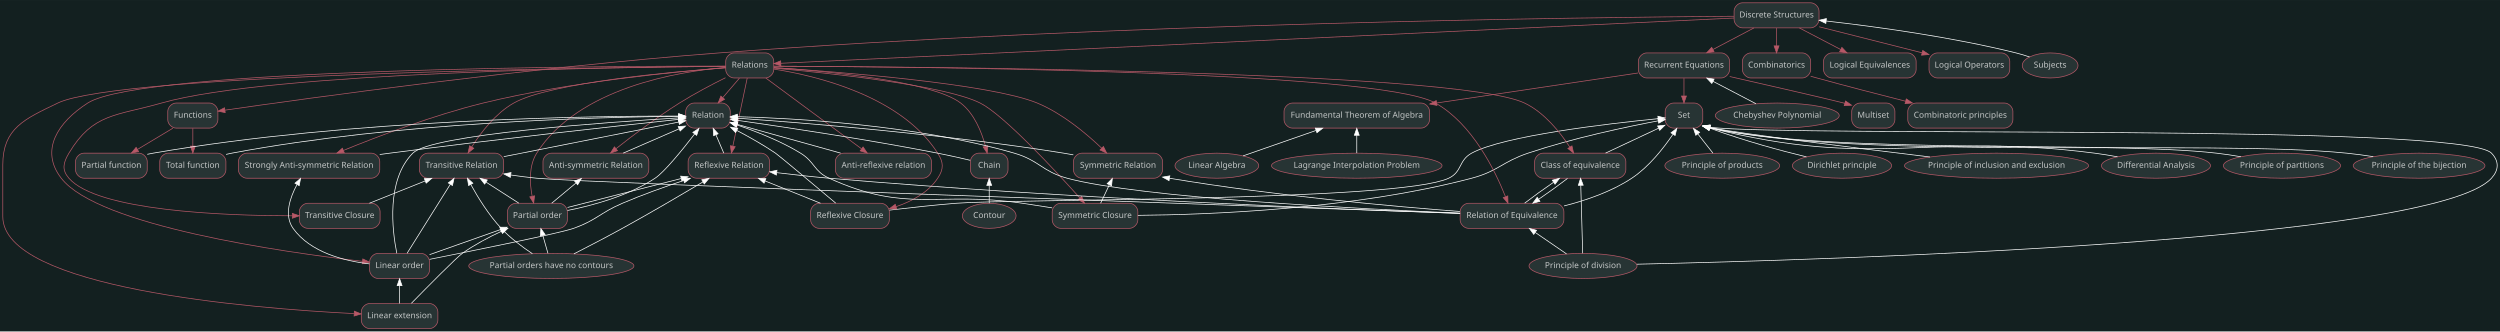
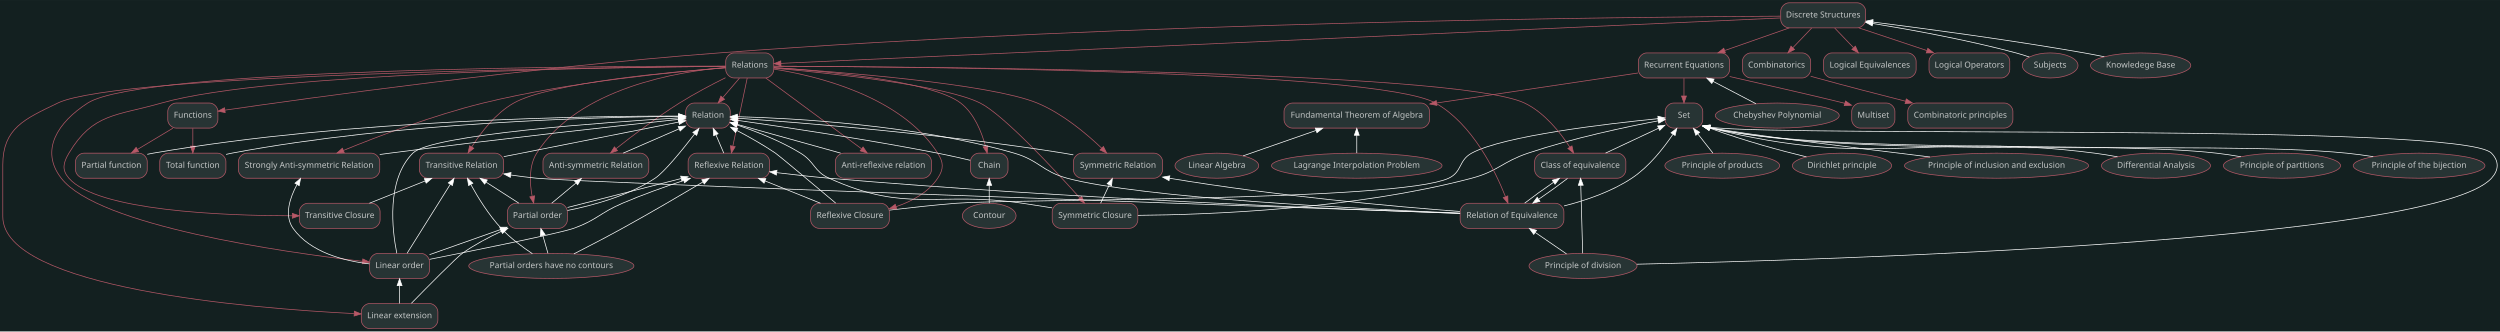
<svg xmlns="http://www.w3.org/2000/svg" xmlns:xlink="http://www.w3.org/1999/xlink" width="3591pt" height="476pt" viewBox="0.00 0.00 3591.23 476.00">
  <g id="page0,1_graph0" class="graph" transform="scale(1 1) rotate(0) translate(4 472)">
    <polygon fill="#132020" stroke="transparent" points="-4,4 -4,-472 3587.23,-472 3587.23,4 -4,4" />
    <g id="node1" class="node">
      <g id="a_node1">
        <a xlink:href="../Discrete Structures.html" xlink:title="Discrete Structures" target="_parent">
-           <path fill="#273434" stroke="#b75867" d="M2597,-468C2597,-468 2499,-468 2499,-468 2493,-468 2487,-462 2487,-456 2487,-456 2487,-444 2487,-444 2487,-438 2493,-432 2499,-432 2499,-432 2597,-432 2597,-432 2603,-432 2609,-438 2609,-444 2609,-444 2609,-456 2609,-456 2609,-462 2603,-468 2597,-468" />
-           <text text-anchor="middle" x="2548" y="-446.9" font-family="sans" font-size="12.00" fill="#c4c7c7">Discrete Structures</text>
+           <path fill="#273434" stroke="#b75867" d="M2664,-468C2664,-468 2566,-468 2566,-468 2560,-468 2554,-462 2554,-456 2554,-456 2554,-444 2554,-444 2554,-438 2560,-432 2566,-432 2566,-432 2664,-432 2664,-432 2670,-432 2676,-438 2676,-444 2676,-444 2676,-456 2676,-456 2676,-462 2670,-468 2664,-468" />
+           <text text-anchor="middle" x="2615" y="-446.9" font-family="sans" font-size="12.00" fill="#c4c7c7">Discrete Structures</text>
        </a>
      </g>
    </g>
    <g id="node2" class="node">
      <g id="a_node2">
        <a xlink:href="../Recurrent Equations.html" xlink:title="Recurrent Equations" target="_parent">
          <path fill="#273434" stroke="#b75867" d="M2468.5,-396C2468.5,-396 2361.5,-396 2361.5,-396 2355.5,-396 2349.5,-390 2349.5,-384 2349.5,-384 2349.5,-372 2349.5,-372 2349.5,-366 2355.5,-360 2361.5,-360 2361.5,-360 2468.5,-360 2468.5,-360 2474.5,-360 2480.5,-366 2480.5,-372 2480.5,-372 2480.5,-384 2480.5,-384 2480.5,-390 2474.5,-396 2468.5,-396" />
          <text text-anchor="middle" x="2415" y="-374.9" font-family="sans" font-size="12.00" fill="#c4c7c7">Recurrent Equations</text>
        </a>
      </g>
    </g>
    <g id="edge1" class="edge">
-       <path fill="none" stroke="#b75867" d="M2515.46,-431.88C2497.75,-422.55 2475.65,-410.92 2456.68,-400.94" />
-       <polygon fill="#b75867" stroke="#b75867" points="2458.14,-397.75 2447.66,-396.19 2454.88,-403.94 2458.14,-397.75" />
+       <path fill="none" stroke="#b75867" d="M2566.33,-431.97C2538.39,-422.19 2503.1,-409.84 2473.64,-399.52" />
+       <polygon fill="#b75867" stroke="#b75867" points="2474.48,-396.11 2463.89,-396.11 2472.17,-402.72 2474.48,-396.11" />
    </g>
    <g id="node6" class="node">
      <g id="a_node6">
        <a xlink:href="../Combinatorics.html" xlink:title="Combinatorics" target="_parent">
          <path fill="#273434" stroke="#b75867" d="M2585,-396C2585,-396 2511,-396 2511,-396 2505,-396 2499,-390 2499,-384 2499,-384 2499,-372 2499,-372 2499,-366 2505,-360 2511,-360 2511,-360 2585,-360 2585,-360 2591,-360 2597,-366 2597,-372 2597,-372 2597,-384 2597,-384 2597,-390 2591,-396 2585,-396" />
          <text text-anchor="middle" x="2548" y="-374.9" font-family="sans" font-size="12.00" fill="#c4c7c7">Combinatorics</text>
        </a>
      </g>
    </g>
    <g id="edge2" class="edge">
-       <path fill="none" stroke="#b75867" d="M2548,-431.7C2548,-423.98 2548,-414.71 2548,-406.11" />
-       <polygon fill="#b75867" stroke="#b75867" points="2551.5,-406.1 2548,-396.1 2544.5,-406.1 2551.5,-406.1" />
+       <path fill="none" stroke="#b75867" d="M2598.44,-431.7C2590.32,-423.22 2580.41,-412.86 2571.53,-403.58" />
+       <polygon fill="#b75867" stroke="#b75867" points="2573.81,-400.91 2564.37,-396.1 2568.76,-405.75 2573.81,-400.91" />
    </g>
    <g id="node8" class="node">
      <g id="a_node8">
        <a xlink:href="../Functions.html" xlink:title="Functions" target="_parent">
          <path fill="#273434" stroke="#b75867" d="M297,-324C297,-324 249,-324 249,-324 243,-324 237,-318 237,-312 237,-312 237,-300 237,-300 237,-294 243,-288 249,-288 249,-288 297,-288 297,-288 303,-288 309,-294 309,-300 309,-300 309,-312 309,-312 309,-318 303,-324 297,-324" />
          <text text-anchor="middle" x="273" y="-302.9" font-family="sans" font-size="12.00" fill="#c4c7c7">Functions</text>
        </a>
      </g>
    </g>
    <g id="edge3" class="edge">
-       <path fill="none" stroke="#b75867" d="M2486.76,-448.67C2280.81,-447.18 1594.36,-439.07 1029,-396 759.1,-375.44 437.15,-330.81 319.21,-313.78" />
-       <polygon fill="#b75867" stroke="#b75867" points="319.49,-310.29 309.09,-312.32 318.49,-317.22 319.49,-310.29" />
+       <path fill="none" stroke="#b75867" d="M2553.67,-448.8C2341.86,-447.7 1621.71,-440.71 1029,-396 759.09,-375.64 437.15,-330.89 319.21,-313.81" />
+       <polygon fill="#b75867" stroke="#b75867" points="319.49,-310.31 309.09,-312.34 318.48,-317.24 319.49,-310.31" />
    </g>
    <g id="node11" class="node">
      <g id="a_node11">
        <a xlink:href="../Relations.html" xlink:title="Relations" target="_parent">
          <path fill="#273434" stroke="#b75867" d="M1095.5,-396C1095.5,-396 1050.5,-396 1050.5,-396 1044.5,-396 1038.5,-390 1038.5,-384 1038.5,-384 1038.5,-372 1038.5,-372 1038.5,-366 1044.5,-360 1050.5,-360 1050.5,-360 1095.5,-360 1095.5,-360 1101.5,-360 1107.5,-366 1107.5,-372 1107.5,-372 1107.5,-384 1107.5,-384 1107.5,-390 1101.5,-396 1095.5,-396" />
          <text text-anchor="middle" x="1073" y="-374.9" font-family="sans" font-size="12.00" fill="#c4c7c7">Relations</text>
        </a>
      </g>
    </g>
    <g id="edge4" class="edge">
-       <path fill="none" stroke="#b75867" d="M2486.96,-446.1C2241.7,-434.46 1330.88,-391.24 1117.8,-381.13" />
-       <polygon fill="#b75867" stroke="#b75867" points="1117.76,-377.62 1107.61,-380.64 1117.43,-384.61 1117.76,-377.62" />
+       <path fill="none" stroke="#b75867" d="M2553.6,-446.21C2300.09,-434.7 1337.84,-391.02 1117.94,-381.04" />
+       <polygon fill="#b75867" stroke="#b75867" points="1117.89,-377.53 1107.74,-380.58 1117.57,-384.53 1117.89,-377.53" />
    </g>
    <g id="node28" class="node">
      <g id="a_node28">
        <a xlink:href="../Logical Equivalences.html" xlink:title="Logical Equivalences" target="_parent">
          <path fill="#273434" stroke="#b75867" d="M2736.5,-396C2736.5,-396 2627.5,-396 2627.5,-396 2621.5,-396 2615.5,-390 2615.5,-384 2615.5,-384 2615.5,-372 2615.5,-372 2615.5,-366 2621.5,-360 2627.5,-360 2627.5,-360 2736.5,-360 2736.5,-360 2742.5,-360 2748.5,-366 2748.5,-372 2748.5,-372 2748.5,-384 2748.5,-384 2748.5,-390 2742.5,-396 2736.5,-396" />
          <text text-anchor="middle" x="2682" y="-374.9" font-family="sans" font-size="12.00" fill="#c4c7c7">Logical Equivalences</text>
        </a>
      </g>
    </g>
    <g id="edge5" class="edge">
-       <path fill="none" stroke="#b75867" d="M2580.78,-431.88C2598.63,-422.55 2620.9,-410.92 2640,-400.94" />
-       <polygon fill="#b75867" stroke="#b75867" points="2641.85,-403.92 2649.09,-396.19 2638.61,-397.72 2641.85,-403.92" />
+       <path fill="none" stroke="#b75867" d="M2631.56,-431.7C2639.68,-423.22 2649.59,-412.86 2658.47,-403.58" />
+       <polygon fill="#b75867" stroke="#b75867" points="2661.24,-405.75 2665.63,-396.1 2656.19,-400.91 2661.24,-405.75" />
    </g>
    <g id="node29" class="node">
      <g id="a_node29">
        <a xlink:href="../Logical Operators.html" xlink:title="Logical Operators" target="_parent">
          <path fill="#273434" stroke="#b75867" d="M2871,-396C2871,-396 2779,-396 2779,-396 2773,-396 2767,-390 2767,-384 2767,-384 2767,-372 2767,-372 2767,-366 2773,-360 2779,-360 2779,-360 2871,-360 2871,-360 2877,-360 2883,-366 2883,-372 2883,-372 2883,-384 2883,-384 2883,-390 2877,-396 2871,-396" />
          <text text-anchor="middle" x="2825" y="-374.9" font-family="sans" font-size="12.00" fill="#c4c7c7">Logical Operators</text>
        </a>
      </g>
    </g>
    <g id="edge6" class="edge">
-       <path fill="none" stroke="#b75867" d="M2609.13,-433.55C2652.92,-422.49 2711.9,-407.58 2757.14,-396.15" />
-       <polygon fill="#b75867" stroke="#b75867" points="2758.03,-399.53 2766.87,-393.69 2756.32,-392.75 2758.03,-399.53" />
+       <path fill="none" stroke="#b75867" d="M2666.1,-431.97C2695.57,-422.14 2732.81,-409.73 2763.83,-399.39" />
+       <polygon fill="#b75867" stroke="#b75867" points="2765.29,-402.59 2773.67,-396.11 2763.07,-395.95 2765.29,-402.59" />
    </g>
    <g id="node30" class="node">
      <g id="a_node30">
        <a xlink:href="../Subjects.html" xlink:title="Subjects" target="_parent">
          <ellipse fill="#273434" stroke="#b75867" cx="2941" cy="-378" rx="40.03" ry="18" />
          <text text-anchor="middle" x="2941" y="-374.9" font-family="sans" font-size="12.00" fill="#c4c7c7">Subjects</text>
        </a>
      </g>
    </g>
    <g id="edge29" class="edge">
-       <path fill="none" stroke="#ffffff" d="M2619.29,-441.83C2689.39,-433.89 2799.07,-419.08 2892,-396 2898.38,-394.42 2905.1,-392.35 2911.46,-390.21" />
-       <polygon fill="#ffffff" stroke="#ffffff" points="2618.8,-438.36 2609.25,-442.95 2619.57,-445.32 2618.8,-438.36" />
+       <path fill="none" stroke="#ffffff" d="M2685.97,-438.33C2742.32,-429.16 2822.84,-414.51 2892,-396 2898.26,-394.32 2904.88,-392.25 2911.15,-390.12" />
+       <polygon fill="#ffffff" stroke="#ffffff" points="2685.41,-434.88 2676.09,-439.92 2686.52,-441.79 2685.41,-434.88" />
+     </g>
+     <g id="node31" class="node">
+       <g id="a_node31">
+         <a xlink:href="../Knowledege Base.html" xlink:title="Knowledege Base" target="_parent">
+           <ellipse fill="#273434" stroke="#b75867" cx="3071" cy="-378" rx="72.05" ry="18" />
+           <text text-anchor="middle" x="3071" y="-374.9" font-family="sans" font-size="12.00" fill="#c4c7c7">Knowledege Base</text>
+         </a>
+       </g>
+     </g>
+     <g id="edge30" class="edge">
+       <path fill="none" stroke="#ffffff" d="M2686.61,-440.32C2762.23,-430.81 2884.85,-414.44 2990,-396 2999.34,-394.36 3009.25,-392.44 3018.81,-390.49" />
+       <polygon fill="#ffffff" stroke="#ffffff" points="2685.74,-436.9 2676.25,-441.61 2686.61,-443.84 2685.74,-436.9" />
    </g>
    <g id="node3" class="node">
      <g id="a_node3">
        <a xlink:href="../Set.html" xlink:title="Set" target="_parent">
          <path fill="#273434" stroke="#b75867" d="M2430,-324C2430,-324 2400,-324 2400,-324 2394,-324 2388,-318 2388,-312 2388,-312 2388,-300 2388,-300 2388,-294 2394,-288 2400,-288 2400,-288 2430,-288 2430,-288 2436,-288 2442,-294 2442,-300 2442,-300 2442,-312 2442,-312 2442,-318 2436,-324 2430,-324" />
          <text text-anchor="middle" x="2415" y="-302.9" font-family="sans" font-size="12.00" fill="#c4c7c7">Set</text>
        </a>
      </g>
    </g>
    <g id="edge7" class="edge">
      <path fill="none" stroke="#b75867" d="M2415,-359.7C2415,-351.98 2415,-342.71 2415,-334.11" />
      <polygon fill="#b75867" stroke="#b75867" points="2418.5,-334.1 2415,-324.1 2411.5,-334.1 2418.5,-334.1" />
    </g>
    <g id="node4" class="node">
      <g id="a_node4">
        <a xlink:href="../Multiset.html" xlink:title="Multiset" target="_parent">
          <path fill="#273434" stroke="#b75867" d="M2706,-324C2706,-324 2668,-324 2668,-324 2662,-324 2656,-318 2656,-312 2656,-312 2656,-300 2656,-300 2656,-294 2662,-288 2668,-288 2668,-288 2706,-288 2706,-288 2712,-288 2718,-294 2718,-300 2718,-300 2718,-312 2718,-312 2718,-318 2712,-324 2706,-324" />
          <text text-anchor="middle" x="2687" y="-302.9" font-family="sans" font-size="12.00" fill="#c4c7c7">Multiset</text>
        </a>
      </g>
    </g>
    <g id="edge8" class="edge">
      <path fill="none" stroke="#b75867" d="M2480.72,-362.06C2538.79,-348.85 2617.71,-330.87 2646.06,-323.59" />
      <polygon fill="#b75867" stroke="#b75867" points="2647.06,-326.95 2655.76,-320.9 2645.18,-320.21 2647.06,-326.95" />
    </g>
    <g id="node5" class="node">
      <g id="a_node5">
        <a xlink:href="../Fundamental Theorem of Algebra.html" xlink:title="Fundamental Theorem of Algebra" target="_parent">
          <path fill="#273434" stroke="#b75867" d="M2037.5,-324C2037.5,-324 1852.5,-324 1852.5,-324 1846.5,-324 1840.5,-318 1840.5,-312 1840.5,-312 1840.5,-300 1840.5,-300 1840.5,-294 1846.5,-288 1852.5,-288 1852.5,-288 2037.5,-288 2037.5,-288 2043.5,-288 2049.5,-294 2049.5,-300 2049.5,-300 2049.5,-312 2049.5,-312 2049.5,-318 2043.5,-324 2037.5,-324" />
          <text text-anchor="middle" x="1945" y="-302.9" font-family="sans" font-size="12.00" fill="#c4c7c7">Fundamental Theorem of Algebra</text>
        </a>
      </g>
    </g>
    <g id="edge9" class="edge">
      <path fill="none" stroke="#b75867" d="M2349.15,-367.19C2274.27,-356.04 2150.65,-337.63 2059.81,-324.1" />
      <polygon fill="#b75867" stroke="#b75867" points="2060.15,-320.61 2049.74,-322.6 2059.12,-327.53 2060.15,-320.61" />
    </g>
-     <g id="node31" class="node">
-       <g id="a_node31">
+     <g id="node32" class="node">
+       <g id="a_node32">
        <a xlink:href="../Chebyshev Polynomial.html" xlink:title="Chebyshev Polynomial" target="_parent">
          <ellipse fill="#273434" stroke="#b75867" cx="2549" cy="-306" rx="89.02" ry="18" />
          <text text-anchor="middle" x="2549" y="-302.9" font-family="sans" font-size="12.00" fill="#c4c7c7">Chebyshev Polynomial</text>
        </a>
      </g>
    </g>
-     <g id="edge30" class="edge">
+     <g id="edge31" class="edge">
      <path fill="none" stroke="#ffffff" d="M2456.67,-355.23C2476.63,-344.8 2500.11,-332.54 2518.4,-322.99" />
      <polygon fill="#ffffff" stroke="#ffffff" points="2455.02,-352.14 2447.78,-359.88 2458.26,-358.35 2455.02,-352.14" />
    </g>
    <g id="node16" class="node">
      <g id="a_node16">
        <a xlink:href="../Class of equivalence.html" xlink:title="Class of equivalence" target="_parent">
          <path fill="#273434" stroke="#b75867" d="M2319.5,-252C2319.5,-252 2212.5,-252 2212.5,-252 2206.5,-252 2200.5,-246 2200.5,-240 2200.5,-240 2200.5,-228 2200.5,-228 2200.5,-222 2206.5,-216 2212.5,-216 2212.5,-216 2319.5,-216 2319.5,-216 2325.5,-216 2331.5,-222 2331.5,-228 2331.5,-228 2331.5,-240 2331.5,-240 2331.5,-246 2325.5,-252 2319.5,-252" />
          <text text-anchor="middle" x="2266" y="-230.9" font-family="sans" font-size="12.00" fill="#c4c7c7">Class of equivalence</text>
        </a>
      </g>
    </g>
-     <g id="edge33" class="edge">
+     <g id="edge34" class="edge">
      <path fill="none" stroke="#ffffff" d="M2378.52,-287.86C2355.38,-276.99 2325.55,-262.98 2302.42,-252.11" />
      <polygon fill="#ffffff" stroke="#ffffff" points="2377.13,-291.08 2387.67,-292.16 2380.11,-284.74 2377.13,-291.08" />
    </g>
    <g id="node17" class="node">
      <g id="a_node17">
        <a xlink:href="../Relation of Equivalence.html" xlink:title="Relation of Equivalence" target="_parent">
          <path fill="#273434" stroke="#b75867" d="M2230.5,-180C2230.5,-180 2105.5,-180 2105.5,-180 2099.5,-180 2093.5,-174 2093.5,-168 2093.5,-168 2093.5,-156 2093.5,-156 2093.5,-150 2099.5,-144 2105.5,-144 2105.5,-144 2230.5,-144 2230.5,-144 2236.5,-144 2242.5,-150 2242.5,-156 2242.5,-156 2242.5,-168 2242.5,-168 2242.5,-174 2236.5,-180 2230.5,-180" />
          <text text-anchor="middle" x="2168" y="-158.9" font-family="sans" font-size="12.00" fill="#c4c7c7">Relation of Equivalence</text>
        </a>
      </g>
    </g>
-     <g id="edge34" class="edge">
+     <g id="edge35" class="edge">
      <path fill="none" stroke="#ffffff" d="M2399.14,-279.07C2385.69,-259.14 2364.69,-232.35 2340,-216 2310.95,-196.77 2274.57,-184.24 2242.77,-176.21" />
      <polygon fill="#ffffff" stroke="#ffffff" points="2396.36,-281.23 2404.77,-287.68 2402.22,-277.4 2396.36,-281.23" />
    </g>
    <g id="node19" class="node">
      <g id="a_node19">
        <a xlink:href="../Symmetric Closure.html" xlink:title="Symmetric Closure" target="_parent">
          <path fill="#273434" stroke="#b75867" d="M1618.5,-180C1618.5,-180 1519.5,-180 1519.5,-180 1513.5,-180 1507.5,-174 1507.5,-168 1507.5,-168 1507.5,-156 1507.5,-156 1507.5,-150 1513.5,-144 1519.5,-144 1519.5,-144 1618.5,-144 1618.5,-144 1624.5,-144 1630.5,-150 1630.5,-156 1630.5,-156 1630.5,-168 1630.5,-168 1630.5,-174 1624.5,-180 1618.5,-180" />
          <text text-anchor="middle" x="1569" y="-158.9" font-family="sans" font-size="12.00" fill="#c4c7c7">Symmetric Closure</text>
        </a>
      </g>
    </g>
-     <g id="edge32" class="edge">
+     <g id="edge33" class="edge">
      <path fill="none" stroke="#ffffff" d="M2378.13,-298.46C2333.25,-290 2255.46,-273.74 2191,-252 2153.67,-239.41 2148.09,-226.05 2110,-216 1940.5,-171.28 1732.15,-163.56 1630.57,-162.68" />
      <polygon fill="#ffffff" stroke="#ffffff" points="2377.53,-301.91 2388,-300.29 2378.81,-295.03 2377.53,-301.91" />
    </g>
    <g id="node20" class="node">
      <g id="a_node20">
        <a xlink:href="../Reflexive Closure.html" xlink:title="Reflexive Closure" target="_parent">
          <path fill="#273434" stroke="#b75867" d="M1261.5,-180C1261.5,-180 1172.5,-180 1172.5,-180 1166.5,-180 1160.5,-174 1160.5,-168 1160.5,-168 1160.5,-156 1160.5,-156 1160.5,-150 1166.5,-144 1172.5,-144 1172.5,-144 1261.5,-144 1261.5,-144 1267.5,-144 1273.5,-150 1273.5,-156 1273.5,-156 1273.5,-168 1273.5,-168 1273.5,-174 1267.5,-180 1261.5,-180" />
          <text text-anchor="middle" x="1217" y="-158.9" font-family="sans" font-size="12.00" fill="#c4c7c7">Reflexive Closure</text>
        </a>
      </g>
    </g>
-     <g id="edge31" class="edge">
+     <g id="edge32" class="edge">
      <path fill="none" stroke="#ffffff" d="M2377.57,-301.53C2306.63,-294.47 2155.64,-276.96 2110,-252 2090.96,-241.59 2096.64,-225.24 2077,-216 2005.73,-182.46 1447.51,-186.38 1369,-180 1337.37,-177.43 1302.15,-173.55 1273.58,-170.15" />
      <polygon fill="#ffffff" stroke="#ffffff" points="2377.54,-305.05 2387.83,-302.54 2378.22,-298.08 2377.54,-305.05" />
    </g>
-     <g id="node32" class="node">
-       <g id="a_node32">
+     <g id="node33" class="node">
+       <g id="a_node33">
        <a xlink:href="../Principle of division.html" xlink:title="Principle of division" target="_parent">
          <ellipse fill="#273434" stroke="#b75867" cx="2270" cy="-90" rx="77.63" ry="18" />
          <text text-anchor="middle" x="2270" y="-86.9" font-family="sans" font-size="12.00" fill="#c4c7c7">Principle of division</text>
        </a>
      </g>
    </g>
-     <g id="edge35" class="edge">
+     <g id="edge36" class="edge">
      <path fill="none" stroke="#ffffff" d="M2452.1,-289.19C2578.38,-274.84 3532.98,-295.39 3575,-252 3586.13,-240.51 3585.76,-227.84 3575,-216 3492.1,-124.78 2615.07,-98.43 2347.24,-92.49" />
      <polygon fill="#ffffff" stroke="#ffffff" points="2451.41,-285.76 2442.09,-290.8 2452.52,-292.67 2451.41,-285.76" />
    </g>
-     <g id="node33" class="node">
-       <g id="a_node33">
+     <g id="node34" class="node">
+       <g id="a_node34">
        <a xlink:href="../Principle of products.html" xlink:title="Principle of products" target="_parent">
          <ellipse fill="#273434" stroke="#b75867" cx="2470" cy="-234" rx="82.48" ry="18" />
          <text text-anchor="middle" x="2470" y="-230.9" font-family="sans" font-size="12.00" fill="#c4c7c7">Principle of products</text>
        </a>
      </g>
    </g>
-     <g id="edge36" class="edge">
+     <g id="edge37" class="edge">
      <path fill="none" stroke="#ffffff" d="M2434.93,-279.64C2442.12,-270.49 2450.06,-260.38 2456.56,-252.1" />
      <polygon fill="#ffffff" stroke="#ffffff" points="2432.02,-277.67 2428.6,-287.7 2437.53,-282 2432.02,-277.67" />
    </g>
-     <g id="node34" class="node">
-       <g id="a_node34">
+     <g id="node35" class="node">
+       <g id="a_node35">
        <a xlink:href="../Dirichlet principle.html" xlink:title="Dirichlet principle" target="_parent">
          <ellipse fill="#273434" stroke="#b75867" cx="2642" cy="-234" rx="71.32" ry="18" />
          <text text-anchor="middle" x="2642" y="-230.9" font-family="sans" font-size="12.00" fill="#c4c7c7">Dirichlet principle</text>
        </a>
      </g>
    </g>
-     <g id="edge37" class="edge">
+     <g id="edge38" class="edge">
      <path fill="none" stroke="#ffffff" d="M2451.99,-287.92C2503.8,-269.04 2554.36,-255.57 2590.98,-246.64" />
      <polygon fill="#ffffff" stroke="#ffffff" points="2450.47,-284.76 2442.31,-291.51 2452.9,-291.32 2450.47,-284.76" />
    </g>
-     <g id="node35" class="node">
-       <g id="a_node35">
+     <g id="node36" class="node">
+       <g id="a_node36">
        <a xlink:href="../Principle of inclusion and exclusion.html" xlink:title="Principle of inclusion and exclusion" target="_parent">
          <ellipse fill="#273434" stroke="#b75867" cx="2864" cy="-234" rx="132.2" ry="18" />
          <text text-anchor="middle" x="2864" y="-230.9" font-family="sans" font-size="12.00" fill="#c4c7c7">Principle of inclusion and exclusion</text>
        </a>
      </g>
    </g>
-     <g id="edge38" class="edge">
+     <g id="edge39" class="edge">
      <path fill="none" stroke="#ffffff" d="M2452.05,-288.77C2498.1,-279.64 2661.5,-259.47 2768.42,-246.5" />
      <polygon fill="#ffffff" stroke="#ffffff" points="2451.11,-285.4 2442.17,-291.09 2452.7,-292.22 2451.11,-285.4" />
    </g>
-     <g id="node36" class="node">
-       <g id="a_node36">
+     <g id="node37" class="node">
+       <g id="a_node37">
        <a xlink:href="../Differential Analysis.html" xlink:title="Differential Analysis" target="_parent">
          <ellipse fill="#273434" stroke="#b75867" cx="3093" cy="-234" rx="78.36" ry="18" />
          <text text-anchor="middle" x="3093" y="-230.9" font-family="sans" font-size="12.00" fill="#c4c7c7">Differential Analysis</text>
        </a>
      </g>
    </g>
-     <g id="edge39" class="edge">
+     <g id="edge40" class="edge">
      <path fill="none" stroke="#ffffff" d="M2451.83,-288.41C2691.77,-227.72 2763.5,-283.05 3005,-252 3015.65,-250.63 3026.95,-248.76 3037.78,-246.77" />
      <polygon fill="#ffffff" stroke="#ffffff" points="2450.93,-285.02 2442.12,-290.9 2452.67,-291.8 2450.93,-285.02" />
    </g>
-     <g id="node37" class="node">
-       <g id="a_node37">
+     <g id="node38" class="node">
+       <g id="a_node38">
        <a xlink:href="../Principle of partitions.html" xlink:title="Principle of partitions" target="_parent">
          <ellipse fill="#273434" stroke="#b75867" cx="3274" cy="-234" rx="84.17" ry="18" />
          <text text-anchor="middle" x="3274" y="-230.9" font-family="sans" font-size="12.00" fill="#c4c7c7">Principle of partitions</text>
        </a>
      </g>
    </g>
-     <g id="edge40" class="edge">
+     <g id="edge41" class="edge">
      <path fill="none" stroke="#ffffff" d="M2451.86,-288.51C2623.89,-249.43 3021.93,-270.12 3180,-252 3191.37,-250.7 3203.44,-248.86 3215,-246.87" />
      <polygon fill="#ffffff" stroke="#ffffff" points="2451.01,-285.11 2442.11,-290.85 2452.65,-291.92 2451.01,-285.11" />
    </g>
-     <g id="node38" class="node">
-       <g id="a_node38">
+     <g id="node39" class="node">
+       <g id="a_node39">
        <a xlink:href="../Principle of the bijection.html" xlink:title="Principle of the bijection" target="_parent">
          <ellipse fill="#273434" stroke="#b75867" cx="3471" cy="-234" rx="94.6" ry="18" />
          <text text-anchor="middle" x="3471" y="-230.9" font-family="sans" font-size="12.00" fill="#c4c7c7">Principle of the bijection</text>
        </a>
      </g>
    </g>
-     <g id="edge41" class="edge">
+     <g id="edge42" class="edge">
      <path fill="none" stroke="#ffffff" d="M2452.01,-288.48C2664.89,-240.55 3167.49,-272.15 3367,-252 3379.38,-250.75 3392.52,-248.96 3405.14,-247.02" />
      <polygon fill="#ffffff" stroke="#ffffff" points="2451.03,-285.12 2442.1,-290.82 2452.63,-291.93 2451.03,-285.12" />
    </g>
-     <g id="node39" class="node">
-       <g id="a_node39">
+     <g id="node40" class="node">
+       <g id="a_node40">
        <a xlink:href="../Linear Algebra.html" xlink:title="Linear Algebra" target="_parent">
          <ellipse fill="#273434" stroke="#b75867" cx="1744" cy="-234" rx="60.16" ry="18" />
          <text text-anchor="middle" x="1744" y="-230.9" font-family="sans" font-size="12.00" fill="#c4c7c7">Linear Algebra</text>
        </a>
      </g>
    </g>
-     <g id="edge42" class="edge">
+     <g id="edge43" class="edge">
      <path fill="none" stroke="#ffffff" d="M1886.33,-284.57C1852.58,-272.82 1811.17,-258.39 1781.74,-248.14" />
      <polygon fill="#ffffff" stroke="#ffffff" points="1885.49,-287.98 1896.09,-287.97 1887.79,-281.37 1885.49,-287.98" />
    </g>
-     <g id="node40" class="node">
-       <g id="a_node40">
+     <g id="node41" class="node">
+       <g id="a_node41">
        <a xlink:href="../Lagrange Interpolation Problem.html" xlink:title="Lagrange Interpolation Problem" target="_parent">
          <ellipse fill="#273434" stroke="#b75867" cx="1945" cy="-234" rx="122.5" ry="18" />
          <text text-anchor="middle" x="1945" y="-230.9" font-family="sans" font-size="12.00" fill="#c4c7c7">Lagrange Interpolation Problem</text>
        </a>
      </g>
    </g>
-     <g id="edge43" class="edge">
+     <g id="edge44" class="edge">
      <path fill="none" stroke="#ffffff" d="M1945,-277.67C1945,-269.05 1945,-259.79 1945,-252.1" />
      <polygon fill="#ffffff" stroke="#ffffff" points="1941.5,-277.7 1945,-287.7 1948.5,-277.7 1941.5,-277.7" />
    </g>
    <g id="node7" class="node">
      <g id="a_node7">
        <a xlink:href="../Combinatoric principles.html" xlink:title="Combinatoric principles" target="_parent">
          <path fill="#273434" stroke="#b75867" d="M2875.5,-324C2875.5,-324 2748.5,-324 2748.5,-324 2742.5,-324 2736.5,-318 2736.5,-312 2736.5,-312 2736.5,-300 2736.5,-300 2736.5,-294 2742.5,-288 2748.5,-288 2748.5,-288 2875.5,-288 2875.5,-288 2881.5,-288 2887.5,-294 2887.5,-300 2887.5,-300 2887.5,-312 2887.5,-312 2887.5,-318 2881.5,-324 2875.5,-324" />
          <text text-anchor="middle" x="2812" y="-302.9" font-family="sans" font-size="12.00" fill="#c4c7c7">Combinatoric principles</text>
        </a>
      </g>
    </g>
    <g id="edge10" class="edge">
      <path fill="none" stroke="#b75867" d="M2597.02,-362.51C2600.05,-361.65 2603.07,-360.81 2606,-360 2647.84,-348.49 2694.67,-336.38 2733.09,-326.65" />
      <polygon fill="#b75867" stroke="#b75867" points="2734.34,-329.94 2743.18,-324.1 2732.63,-323.15 2734.34,-329.94" />
    </g>
    <g id="node9" class="node">
      <g id="a_node9">
        <a xlink:href="../Total function.html" xlink:title="Total function" target="_parent">
          <path fill="#273434" stroke="#b75867" d="M308.5,-252C308.5,-252 237.5,-252 237.5,-252 231.5,-252 225.5,-246 225.5,-240 225.5,-240 225.5,-228 225.5,-228 225.5,-222 231.5,-216 237.5,-216 237.5,-216 308.5,-216 308.5,-216 314.5,-216 320.5,-222 320.5,-228 320.5,-228 320.5,-240 320.5,-240 320.5,-246 314.5,-252 308.5,-252" />
          <text text-anchor="middle" x="273" y="-230.9" font-family="sans" font-size="12.00" fill="#c4c7c7">Total function</text>
        </a>
      </g>
    </g>
    <g id="edge11" class="edge">
      <path fill="none" stroke="#b75867" d="M273,-287.7C273,-279.98 273,-270.71 273,-262.11" />
      <polygon fill="#b75867" stroke="#b75867" points="276.5,-262.1 273,-252.1 269.5,-262.1 276.5,-262.1" />
    </g>
    <g id="node10" class="node">
      <g id="a_node10">
        <a xlink:href="../Partial function.html" xlink:title="Partial function" target="_parent">
          <path fill="#273434" stroke="#b75867" d="M195.5,-252C195.5,-252 116.5,-252 116.5,-252 110.5,-252 104.5,-246 104.5,-240 104.5,-240 104.5,-228 104.5,-228 104.5,-222 110.5,-216 116.5,-216 116.5,-216 195.5,-216 195.5,-216 201.5,-216 207.5,-222 207.5,-228 207.5,-228 207.5,-240 207.5,-240 207.5,-246 201.5,-252 195.5,-252" />
          <text text-anchor="middle" x="156" y="-230.9" font-family="sans" font-size="12.00" fill="#c4c7c7">Partial function</text>
        </a>
      </g>
    </g>
    <g id="edge12" class="edge">
      <path fill="none" stroke="#b75867" d="M244.38,-287.88C229.08,-278.72 210.06,-267.34 193.58,-257.48" />
      <polygon fill="#b75867" stroke="#b75867" points="195.11,-254.32 184.73,-252.19 191.52,-260.33 195.11,-254.32" />
    </g>
    <g id="node12" class="node">
      <g id="a_node12">
        <a xlink:href="../Chain.html" xlink:title="Chain" target="_parent">
          <path fill="#273434" stroke="#b75867" d="M1432,-252C1432,-252 1402,-252 1402,-252 1396,-252 1390,-246 1390,-240 1390,-240 1390,-228 1390,-228 1390,-222 1396,-216 1402,-216 1402,-216 1432,-216 1432,-216 1438,-216 1444,-222 1444,-228 1444,-228 1444,-240 1444,-240 1444,-246 1438,-252 1432,-252" />
          <text text-anchor="middle" x="1417" y="-230.9" font-family="sans" font-size="12.00" fill="#c4c7c7">Chain</text>
        </a>
      </g>
    </g>
    <g id="edge13" class="edge">
      <path fill="none" stroke="#b75867" d="M1107.76,-374.93C1178.15,-370.11 1334.43,-356.01 1376,-324 1395.63,-308.89 1406.19,-282.17 1411.65,-261.94" />
      <polygon fill="#b75867" stroke="#b75867" points="1415.1,-262.59 1414.06,-252.05 1408.3,-260.94 1415.1,-262.59" />
    </g>
    <g id="node13" class="node">
      <g id="a_node13">
        <a xlink:href="../Linear extension.html" xlink:title="Linear extension" target="_parent">
          <path fill="#273434" stroke="#b75867" d="M613,-36C613,-36 527,-36 527,-36 521,-36 515,-30 515,-24 515,-24 515,-12 515,-12 515,-6 521,0 527,0 527,0 613,0 613,0 619,0 625,-6 625,-12 625,-12 625,-24 625,-24 625,-30 619,-36 613,-36" />
          <text text-anchor="middle" x="570" y="-14.9" font-family="sans" font-size="12.00" fill="#c4c7c7">Linear extension</text>
        </a>
      </g>
    </g>
    <g id="edge14" class="edge">
      <path fill="none" stroke="#b75867" d="M1038.32,-376.73C872.73,-375.22 166.86,-366.34 79,-324 31.35,-301.04 0,-287.89 0,-235 0,-235 0,-235 0,-161 0,-58.05 354.56,-29.16 504.4,-21.55" />
      <polygon fill="#b75867" stroke="#b75867" points="505.01,-25.03 514.83,-21.04 504.67,-18.03 505.01,-25.03" />
    </g>
    <g id="node14" class="node">
      <g id="a_node14">
        <a xlink:href="../Linear order.html" xlink:title="Linear order" target="_parent">
          <path fill="#273434" stroke="#b75867" d="M601,-108C601,-108 539,-108 539,-108 533,-108 527,-102 527,-96 527,-96 527,-84 527,-84 527,-78 533,-72 539,-72 539,-72 601,-72 601,-72 607,-72 613,-78 613,-84 613,-84 613,-96 613,-96 613,-102 607,-108 601,-108" />
          <text text-anchor="middle" x="570" y="-86.9" font-family="sans" font-size="12.00" fill="#c4c7c7">Linear order</text>
        </a>
      </g>
    </g>
    <g id="edge15" class="edge">
      <path fill="none" stroke="#b75867" d="M1038.26,-377.07C876.34,-377.11 200.33,-374.26 122,-324 79.17,-296.52 52.82,-256.21 84,-216 137.18,-147.41 401.95,-109.87 516.76,-96.6" />
      <polygon fill="#b75867" stroke="#b75867" points="517.19,-100.07 526.73,-95.46 516.4,-93.11 517.19,-100.07" />
    </g>
    <g id="node15" class="node">
      <g id="a_node15">
        <a xlink:href="../Partial order.html" xlink:title="Partial order" target="_parent">
          <path fill="#273434" stroke="#b75867" d="M799,-180C799,-180 737,-180 737,-180 731,-180 725,-174 725,-168 725,-168 725,-156 725,-156 725,-150 731,-144 737,-144 737,-144 799,-144 799,-144 805,-144 811,-150 811,-156 811,-156 811,-168 811,-168 811,-174 805,-180 799,-180" />
          <text text-anchor="middle" x="768" y="-158.9" font-family="sans" font-size="12.00" fill="#c4c7c7">Partial order</text>
        </a>
      </g>
    </g>
    <g id="edge16" class="edge">
      <path fill="none" stroke="#b75867" d="M1038.3,-375.12C971.51,-369.39 826.41,-346.15 767,-252 755.5,-233.78 756.83,-209.01 760.41,-190.23" />
      <polygon fill="#b75867" stroke="#b75867" points="763.88,-190.74 762.64,-180.22 757.05,-189.22 763.88,-190.74" />
    </g>
    <g id="edge17" class="edge">
      <path fill="none" stroke="#b75867" d="M1107.62,-376.93C1284.89,-376.36 2086.6,-371.17 2186,-324 2214.41,-310.52 2237.2,-281.86 2251.07,-260.69" />
      <polygon fill="#b75867" stroke="#b75867" points="2254.09,-262.47 2256.46,-252.14 2248.17,-258.73 2254.09,-262.47" />
    </g>
    <g id="edge18" class="edge">
      <path fill="none" stroke="#b75867" d="M1107.76,-376.94C1272.9,-376.41 1973.82,-371.37 2058,-324 2110.85,-294.26 2143.6,-227.29 2158.5,-189.77" />
      <polygon fill="#b75867" stroke="#b75867" points="2161.93,-190.61 2162.23,-180.02 2155.39,-188.11 2161.93,-190.61" />
    </g>
    <g id="node18" class="node">
      <g id="a_node18">
        <a xlink:href="../Transitive Closure.html" xlink:title="Transitive Closure" target="_parent">
          <path fill="#273434" stroke="#b75867" d="M530,-180C530,-180 438,-180 438,-180 432,-180 426,-174 426,-168 426,-168 426,-156 426,-156 426,-150 432,-144 438,-144 438,-144 530,-144 530,-144 536,-144 542,-150 542,-156 542,-156 542,-168 542,-168 542,-174 536,-180 530,-180" />
          <text text-anchor="middle" x="484" y="-158.9" font-family="sans" font-size="12.00" fill="#c4c7c7">Transitive Closure</text>
        </a>
      </g>
    </g>
    <g id="edge19" class="edge">
      <path fill="none" stroke="#b75867" d="M1038.22,-376.81C899.26,-375.73 383.95,-368.74 228,-324 163.39,-305.46 129.4,-309.75 95,-252 86.81,-238.25 84.48,-228.05 95,-216 135.84,-169.21 315.67,-162.18 415.9,-162.01" />
      <polygon fill="#b75867" stroke="#b75867" points="415.94,-165.51 425.94,-162.02 415.94,-158.51 415.94,-165.51" />
    </g>
    <g id="edge20" class="edge">
      <path fill="none" stroke="#b75867" d="M1107.51,-374.13C1181.38,-367.57 1352.33,-349.98 1404,-324 1437.52,-307.14 1510.45,-228.61 1547.08,-187.79" />
      <polygon fill="#b75867" stroke="#b75867" points="1549.85,-189.95 1553.9,-180.16 1544.63,-185.29 1549.85,-189.95" />
    </g>
    <g id="edge21" class="edge">
      <path fill="none" stroke="#b75867" d="M1107.52,-372.78C1167.67,-363.35 1290.29,-334.48 1343,-252 1351.62,-238.52 1351.85,-229.33 1343,-216 1329.39,-195.5 1306.13,-182.92 1283.28,-175.19" />
      <polygon fill="#b75867" stroke="#b75867" points="1284.12,-171.79 1273.53,-172.17 1282.05,-178.48 1284.12,-171.79" />
    </g>
    <g id="node21" class="node">
      <g id="a_node21">
        <a xlink:href="../Transitive Relation.html" xlink:title="Transitive Relation" target="_parent">
          <path fill="#273434" stroke="#b75867" d="M707.5,-252C707.5,-252 610.5,-252 610.5,-252 604.5,-252 598.5,-246 598.5,-240 598.5,-240 598.5,-228 598.5,-228 598.5,-222 604.5,-216 610.5,-216 610.5,-216 707.5,-216 707.5,-216 713.5,-216 719.5,-222 719.5,-228 719.5,-228 719.5,-240 719.5,-240 719.5,-246 713.5,-252 707.5,-252" />
          <text text-anchor="middle" x="659" y="-230.9" font-family="sans" font-size="12.00" fill="#c4c7c7">Transitive Relation</text>
        </a>
      </g>
    </g>
    <g id="edge22" class="edge">
      <path fill="none" stroke="#b75867" d="M1038.32,-374.65C962.73,-369.06 785.78,-353.15 734,-324 707.77,-309.23 686.67,-281.52 673.62,-260.92" />
      <polygon fill="#b75867" stroke="#b75867" points="676.56,-259.02 668.36,-252.31 670.58,-262.67 676.56,-259.02" />
    </g>
    <g id="node22" class="node">
      <g id="a_node22">
        <a xlink:href="../Strongly Anti-symmetric Relation.html" xlink:title="Strongly Anti-symmetric Relation" target="_parent">
          <path fill="#273434" stroke="#b75867" d="M529.5,-252C529.5,-252 350.5,-252 350.5,-252 344.5,-252 338.5,-246 338.5,-240 338.5,-240 338.5,-228 338.5,-228 338.5,-222 344.5,-216 350.5,-216 350.5,-216 529.5,-216 529.5,-216 535.5,-216 541.5,-222 541.5,-228 541.5,-228 541.5,-240 541.5,-240 541.5,-246 535.5,-252 529.5,-252" />
          <text text-anchor="middle" x="440" y="-230.9" font-family="sans" font-size="12.00" fill="#c4c7c7">Strongly Anti-symmetric Relation</text>
        </a>
      </g>
    </g>
    <g id="edge23" class="edge">
      <path fill="none" stroke="#b75867" d="M1038.49,-374.6C970.82,-369.38 816.34,-354.88 690,-324 618.67,-306.56 539.26,-276.34 489.48,-256.01" />
      <polygon fill="#b75867" stroke="#b75867" points="490.51,-252.65 479.93,-252.09 487.84,-259.13 490.51,-252.65" />
    </g>
    <g id="node23" class="node">
      <g id="a_node23">
        <a xlink:href="../Anti-symmetric Relation.html" xlink:title="Anti-symmetric Relation" target="_parent">
          <path fill="#273434" stroke="#b75867" d="M916,-252C916,-252 788,-252 788,-252 782,-252 776,-246 776,-240 776,-240 776,-228 776,-228 776,-222 782,-216 788,-216 788,-216 916,-216 916,-216 922,-216 928,-222 928,-228 928,-228 928,-240 928,-240 928,-246 922,-252 916,-252" />
          <text text-anchor="middle" x="852" y="-230.9" font-family="sans" font-size="12.00" fill="#c4c7c7">Anti-symmetric Relation</text>
        </a>
      </g>
    </g>
    <g id="edge24" class="edge">
      <path fill="none" stroke="#b75867" d="M1038.13,-360.38C1018.32,-350.52 993.3,-337.37 972,-324 939.58,-303.64 904.65,-277.17 880.89,-258.41" />
      <polygon fill="#b75867" stroke="#b75867" points="882.98,-255.6 872.97,-252.12 878.62,-261.08 882.98,-255.6" />
    </g>
    <g id="node24" class="node">
      <g id="a_node24">
        <a xlink:href="../Symmetric Relation.html" xlink:title="Symmetric Relation" target="_parent">
          <path fill="#273434" stroke="#b75867" d="M1654,-252C1654,-252 1550,-252 1550,-252 1544,-252 1538,-246 1538,-240 1538,-240 1538,-228 1538,-228 1538,-222 1544,-216 1550,-216 1550,-216 1654,-216 1654,-216 1660,-216 1666,-222 1666,-228 1666,-228 1666,-240 1666,-240 1666,-246 1660,-252 1654,-252" />
          <text text-anchor="middle" x="1602" y="-230.9" font-family="sans" font-size="12.00" fill="#c4c7c7">Symmetric Relation</text>
        </a>
      </g>
    </g>
    <g id="edge25" class="edge">
      <path fill="none" stroke="#b75867" d="M1107.8,-374.87C1194.41,-369.2 1417.58,-352.21 1486,-324 1522.11,-309.11 1556.71,-279.97 1578.58,-259.09" />
      <polygon fill="#b75867" stroke="#b75867" points="1581.05,-261.57 1585.77,-252.08 1576.16,-256.56 1581.05,-261.57" />
    </g>
    <g id="node25" class="node">
      <g id="a_node25">
        <a xlink:href="../Anti-reflexive relation.html" xlink:title="Anti-reflexive relation" target="_parent">
          <path fill="#273434" stroke="#b75867" d="M1322,-252C1322,-252 1208,-252 1208,-252 1202,-252 1196,-246 1196,-240 1196,-240 1196,-228 1196,-228 1196,-222 1202,-216 1208,-216 1208,-216 1322,-216 1322,-216 1328,-216 1334,-222 1334,-228 1334,-228 1334,-240 1334,-240 1334,-246 1328,-252 1322,-252" />
          <text text-anchor="middle" x="1265" y="-230.9" font-family="sans" font-size="12.00" fill="#c4c7c7">Anti-reflexive relation</text>
        </a>
      </g>
    </g>
    <g id="edge26" class="edge">
      <path fill="none" stroke="#b75867" d="M1096.16,-359.87C1130.47,-334.5 1194.89,-286.85 1233.47,-258.32" />
      <polygon fill="#b75867" stroke="#b75867" points="1235.8,-260.95 1241.76,-252.19 1231.64,-255.32 1235.8,-260.95" />
    </g>
    <g id="node26" class="node">
      <g id="a_node26">
        <a xlink:href="../Reflexive Relation.html" xlink:title="Reflexive Relation" target="_parent">
          <path fill="#273434" stroke="#b75867" d="M1089.5,-252C1089.5,-252 996.5,-252 996.5,-252 990.5,-252 984.5,-246 984.5,-240 984.5,-240 984.5,-228 984.5,-228 984.5,-222 990.5,-216 996.5,-216 996.5,-216 1089.5,-216 1089.5,-216 1095.5,-216 1101.5,-222 1101.5,-228 1101.5,-228 1101.5,-240 1101.5,-240 1101.5,-246 1095.5,-252 1089.5,-252" />
          <text text-anchor="middle" x="1043" y="-230.9" font-family="sans" font-size="12.00" fill="#c4c7c7">Reflexive Relation</text>
        </a>
      </g>
    </g>
    <g id="edge27" class="edge">
      <path fill="none" stroke="#b75867" d="M1069.38,-359.87C1064.25,-335.56 1054.79,-290.82 1048.71,-262.01" />
      <polygon fill="#b75867" stroke="#b75867" points="1052.12,-261.25 1046.63,-252.19 1045.27,-262.7 1052.12,-261.25" />
    </g>
    <g id="node27" class="node">
      <g id="a_node27">
        <a xlink:href="../Relation.html" xlink:title="Relation" target="_parent">
          <path fill="#273434" stroke="#b75867" d="M1033,-324C1033,-324 993,-324 993,-324 987,-324 981,-318 981,-312 981,-312 981,-300 981,-300 981,-294 987,-288 993,-288 993,-288 1033,-288 1033,-288 1039,-288 1045,-294 1045,-300 1045,-300 1045,-312 1045,-312 1045,-318 1039,-324 1033,-324" />
          <text text-anchor="middle" x="1013" y="-302.9" font-family="sans" font-size="12.00" fill="#c4c7c7">Relation</text>
        </a>
      </g>
    </g>
    <g id="edge28" class="edge">
      <path fill="none" stroke="#b75867" d="M1058.17,-359.7C1050.98,-351.3 1042.2,-341.07 1034.31,-331.86" />
      <polygon fill="#b75867" stroke="#b75867" points="1036.83,-329.42 1027.66,-324.1 1031.51,-333.97 1036.83,-329.42" />
    </g>
-     <g id="node41" class="node">
-       <g id="a_node41">
+     <g id="node42" class="node">
+       <g id="a_node42">
        <a xlink:href="../Contour.html" xlink:title="Contour" target="_parent">
          <ellipse fill="#273434" stroke="#b75867" cx="1417" cy="-162" rx="38.57" ry="18" />
          <text text-anchor="middle" x="1417" y="-158.9" font-family="sans" font-size="12.00" fill="#c4c7c7">Contour</text>
        </a>
      </g>
    </g>
-     <g id="edge44" class="edge">
+     <g id="edge45" class="edge">
      <path fill="none" stroke="#ffffff" d="M1417,-205.67C1417,-197.05 1417,-187.79 1417,-180.1" />
      <polygon fill="#ffffff" stroke="#ffffff" points="1413.5,-205.7 1417,-215.7 1420.5,-205.7 1413.5,-205.7" />
    </g>
-     <g id="edge45" class="edge">
+     <g id="edge46" class="edge">
      <path fill="none" stroke="#ffffff" d="M570,-61.67C570,-53.05 570,-43.79 570,-36.1" />
      <polygon fill="#ffffff" stroke="#ffffff" points="566.5,-61.7 570,-71.7 573.5,-61.7 566.5,-61.7" />
    </g>
-     <g id="edge46" class="edge">
+     <g id="edge47" class="edge">
      <path fill="none" stroke="#ffffff" d="M716.28,-139.78C697.78,-131.13 677.26,-120.27 660,-108 651.94,-102.27 610.72,-60.6 586.96,-36.36" />
      <polygon fill="#ffffff" stroke="#ffffff" points="714.91,-143 725.46,-143.97 717.81,-136.63 714.91,-143" />
    </g>
-     <g id="edge47" class="edge">
+     <g id="edge48" class="edge">
      <path fill="none" stroke="#ffffff" d="M714.93,-142.24C683.02,-130.96 642.93,-116.78 613.01,-106.21" />
      <polygon fill="#ffffff" stroke="#ffffff" points="713.95,-145.6 724.55,-145.64 716.29,-139.01 713.95,-145.6" />
    </g>
-     <g id="node42" class="node">
-       <g id="a_node42">
+     <g id="node43" class="node">
+       <g id="a_node43">
        <a xlink:href="../Partial orders have no contours.html" xlink:title="Partial orders have no contours" target="_parent">
          <ellipse fill="#273434" stroke="#b75867" cx="788" cy="-90" rx="118.62" ry="18" />
          <text text-anchor="middle" x="788" y="-86.9" font-family="sans" font-size="12.00" fill="#c4c7c7">Partial orders have no contours</text>
        </a>
      </g>
    </g>
-     <g id="edge48" class="edge">
+     <g id="edge49" class="edge">
      <path fill="none" stroke="#ffffff" d="M775.73,-133.95C778.21,-125.26 780.89,-115.88 783.11,-108.1" />
      <polygon fill="#ffffff" stroke="#ffffff" points="772.33,-133.12 772.94,-143.7 779.06,-135.04 772.33,-133.12" />
    </g>
-     <g id="edge49" class="edge">
+     <g id="edge50" class="edge">
      <path fill="none" stroke="#ffffff" d="M2227.47,-210.04C2213.24,-200.32 2197.82,-189.18 2186.16,-180.19" />
      <polygon fill="#ffffff" stroke="#ffffff" points="2225.88,-213.19 2236.13,-215.88 2229.79,-207.38 2225.88,-213.19" />
    </g>
-     <g id="edge50" class="edge">
+     <g id="edge51" class="edge">
      <path fill="none" stroke="#ffffff" d="M2266.77,-205.68C2267.58,-176.89 2268.83,-132.42 2269.52,-108.19" />
      <polygon fill="#ffffff" stroke="#ffffff" points="2263.27,-205.78 2266.48,-215.87 2270.26,-205.97 2263.27,-205.78" />
    </g>
-     <g id="edge51" class="edge">
+     <g id="edge52" class="edge">
      <path fill="none" stroke="#ffffff" d="M2206.47,-185.92C2220.66,-195.61 2236.04,-206.71 2247.69,-215.7" />
      <polygon fill="#ffffff" stroke="#ffffff" points="2208.09,-182.79 2197.84,-180.1 2204.18,-188.6 2208.09,-182.79" />
    </g>
-     <g id="edge52" class="edge">
+     <g id="edge53" class="edge">
      <path fill="none" stroke="#ffffff" d="M2201.31,-138.14C2216.02,-128.04 2232.97,-116.41 2246.36,-107.23" />
      <polygon fill="#ffffff" stroke="#ffffff" points="2199.22,-135.33 2192.95,-143.88 2203.18,-141.1 2199.22,-135.33" />
    </g>
-     <g id="edge55" class="edge">
+     <g id="edge56" class="edge">
      <path fill="none" stroke="#ffffff" d="M642.82,-207.19C624.82,-178.46 596.23,-132.85 580.77,-108.19" />
      <polygon fill="#ffffff" stroke="#ffffff" points="639.99,-209.26 648.26,-215.87 645.92,-205.54 639.99,-209.26" />
    </g>
-     <g id="edge57" class="edge">
+     <g id="edge58" class="edge">
      <path fill="none" stroke="#ffffff" d="M694.33,-210.31C709.57,-200.53 727.1,-189.27 741.23,-180.19" />
      <polygon fill="#ffffff" stroke="#ffffff" points="692.19,-207.53 685.66,-215.88 695.97,-213.42 692.19,-207.53" />
    </g>
-     <g id="edge54" class="edge">
+     <g id="edge55" class="edge">
      <path fill="none" stroke="#ffffff" d="M729.91,-220.61C742.25,-218.81 754.97,-217.17 767,-216 833.36,-209.55 1812.58,-175.31 2093.3,-165.58" />
      <polygon fill="#ffffff" stroke="#ffffff" points="729.04,-217.21 719.67,-222.16 730.08,-224.13 729.04,-217.21" />
    </g>
-     <g id="edge53" class="edge">
+     <g id="edge54" class="edge">
      <path fill="none" stroke="#ffffff" d="M606.66,-212.06C581.12,-201.85 550.78,-189.71 526.67,-180.07" />
      <polygon fill="#ffffff" stroke="#ffffff" points="605.61,-215.41 616.19,-215.88 608.21,-208.91 605.61,-215.41" />
    </g>
-     <g id="edge56" class="edge">
+     <g id="edge57" class="edge">
      <path fill="none" stroke="#ffffff" d="M672.24,-207.09C682.59,-188.32 698.18,-163.01 716,-144 729.16,-129.96 746.46,-117.08 760.81,-107.54" />
      <polygon fill="#ffffff" stroke="#ffffff" points="669.12,-205.51 667.46,-215.98 675.28,-208.83 669.12,-205.51" />
    </g>
-     <g id="edge58" class="edge">
+     <g id="edge59" class="edge">
      <path fill="none" stroke="#ffffff" d="M422.7,-207.02C412.45,-188.06 403.8,-162.55 417,-144 441.7,-109.31 490.75,-97.11 526.68,-92.94" />
      <polygon fill="#ffffff" stroke="#ffffff" points="419.72,-208.85 427.77,-215.74 425.77,-205.33 419.72,-208.85" />
    </g>
-     <g id="edge59" class="edge">
+     <g id="edge60" class="edge">
      <path fill="none" stroke="#ffffff" d="M823.24,-209.03C811.83,-199.52 798.97,-188.8 788.53,-180.1" />
      <polygon fill="#ffffff" stroke="#ffffff" points="821.31,-211.98 831.24,-215.7 825.79,-206.61 821.31,-211.98" />
    </g>
-     <g id="edge61" class="edge">
+     <g id="edge62" class="edge">
      <path fill="none" stroke="#ffffff" d="M1676.1,-215.93C1829.7,-190.37 1998.44,-175.41 2093.28,-168.19" />
      <polygon fill="#ffffff" stroke="#ffffff" points="1675.29,-212.52 1666,-217.63 1676.45,-219.42 1675.29,-212.52" />
    </g>
-     <g id="edge60" class="edge">
+     <g id="edge61" class="edge">
      <path fill="none" stroke="#ffffff" d="M1589.51,-206.51C1585.34,-197.67 1580.81,-188.04 1577.06,-180.1" />
      <polygon fill="#ffffff" stroke="#ffffff" points="1586.41,-208.14 1593.84,-215.7 1592.74,-205.16 1586.41,-208.14" />
    </g>
-     <g id="edge64" class="edge">
+     <g id="edge65" class="edge">
      <path fill="none" stroke="#ffffff" d="M978.23,-212.82C950.69,-203.66 918.44,-192.17 890,-180 857.84,-166.24 852.96,-155.73 820,-144 800.72,-137.14 679.38,-112.64 613.1,-99.49" />
      <polygon fill="#ffffff" stroke="#ffffff" points="977.17,-216.16 987.76,-215.96 979.36,-209.51 977.17,-216.16" />
    </g>
-     <g id="edge66" class="edge">
+     <g id="edge67" class="edge">
      <path fill="none" stroke="#ffffff" d="M974.36,-215.53C923.24,-202.52 855,-185.15 811.27,-174.01" />
      <polygon fill="#ffffff" stroke="#ffffff" points="973.79,-218.99 984.34,-218.07 975.52,-212.21 973.79,-218.99" />
    </g>
-     <g id="edge63" class="edge">
+     <g id="edge64" class="edge">
      <path fill="none" stroke="#ffffff" d="M1111.76,-223.98C1135.56,-221.1 1162.42,-218.11 1187,-216 1524.74,-186.97 1929.36,-171.07 2093.43,-165.41" />
      <polygon fill="#ffffff" stroke="#ffffff" points="1111.26,-220.52 1101.77,-225.21 1112.12,-227.46 1111.26,-220.52" />
    </g>
-     <g id="edge62" class="edge">
+     <g id="edge63" class="edge">
      <path fill="none" stroke="#ffffff" d="M1095.04,-212.06C1120.44,-201.85 1150.6,-189.71 1174.57,-180.07" />
      <polygon fill="#ffffff" stroke="#ffffff" points="1093.54,-208.9 1085.57,-215.88 1096.15,-215.39 1093.54,-208.9" />
    </g>
-     <g id="edge65" class="edge">
+     <g id="edge66" class="edge">
      <path fill="none" stroke="#ffffff" d="M1005.78,-210.68C974.97,-192.37 929.94,-165.98 890,-144 866.92,-131.3 840.52,-117.61 820.37,-107.32" />
      <polygon fill="#ffffff" stroke="#ffffff" points="1004.09,-213.75 1014.47,-215.86 1007.67,-207.73 1004.09,-213.75" />
    </g>
-     <g id="edge79" class="edge">
+     <g id="edge80" class="edge">
      <path fill="none" stroke="#ffffff" d="M970.83,-304.9C863.01,-303.98 568.87,-297.14 329,-252 326.3,-251.49 323.55,-250.9 320.79,-250.25" />
      <polygon fill="#ffffff" stroke="#ffffff" points="970.95,-308.4 980.97,-304.98 971,-301.4 970.95,-308.4" />
    </g>
-     <g id="edge77" class="edge">
+     <g id="edge78" class="edge">
      <path fill="none" stroke="#ffffff" d="M970.64,-305.29C851.08,-305.45 501.18,-301.32 216,-252 213.23,-251.52 210.4,-250.96 207.55,-250.35" />
      <polygon fill="#ffffff" stroke="#ffffff" points="970.83,-308.79 980.83,-305.27 970.82,-301.79 970.83,-308.79" />
    </g>
-     <g id="edge76" class="edge">
+     <g id="edge77" class="edge">
      <path fill="none" stroke="#ffffff" d="M1055.4,-299.11C1118.37,-290.16 1240.22,-272.04 1343,-252 1358.53,-248.97 1375.76,-245.05 1389.68,-241.73" />
      <polygon fill="#ffffff" stroke="#ffffff" points="1054.86,-295.65 1045.45,-300.52 1055.84,-302.58 1054.86,-295.65" />
    </g>
-     <g id="edge78" class="edge">
+     <g id="edge79" class="edge">
      <path fill="none" stroke="#ffffff" d="M970.61,-302.63C868.55,-296.52 615.63,-278.82 589,-252 550.62,-213.36 559.41,-141.15 565.98,-108.19" />
      <polygon fill="#ffffff" stroke="#ffffff" points="970.67,-306.14 980.86,-303.24 971.08,-299.15 970.67,-306.14" />
    </g>
-     <g id="edge80" class="edge">
+     <g id="edge81" class="edge">
      <path fill="none" stroke="#ffffff" d="M993.88,-279.59C976.09,-256.53 950.36,-224.83 937,-216 898.52,-190.57 847.11,-176.75 811.14,-169.66" />
      <polygon fill="#ffffff" stroke="#ffffff" points="991.18,-281.82 1000.04,-287.64 996.74,-277.57 991.18,-281.82" />
    </g>
-     <g id="edge75" class="edge">
+     <g id="edge76" class="edge">
      <path fill="none" stroke="#ffffff" d="M1055.28,-304.4C1134.75,-302.29 1311.16,-292.96 1453,-252 1488.91,-241.63 1492.91,-225.7 1529,-216 1633.61,-187.88 1948.49,-171.88 2093.46,-165.83" />
      <polygon fill="#ffffff" stroke="#ffffff" points="1055.09,-300.9 1045.18,-304.64 1055.26,-307.9 1055.09,-300.9" />
    </g>
-     <g id="edge74" class="edge">
+     <g id="edge75" class="edge">
      <path fill="none" stroke="#ffffff" d="M1054.65,-292.5C1081.77,-283.39 1117.31,-269.58 1146,-252 1166.67,-239.33 1164.9,-225.99 1187,-216 1300.52,-164.67 1341.73,-198.05 1465,-180 1478.76,-177.99 1493.51,-175.67 1507.46,-173.41" />
      <polygon fill="#ffffff" stroke="#ffffff" points="1053.48,-289.2 1045.07,-295.64 1055.66,-295.85 1053.48,-289.2" />
    </g>
-     <g id="edge73" class="edge">
+     <g id="edge74" class="edge">
      <path fill="none" stroke="#ffffff" d="M1054.29,-284.7C1071.92,-275.47 1092.43,-263.94 1110,-252 1114.55,-248.91 1166.71,-205.23 1196.49,-180.24" />
      <polygon fill="#ffffff" stroke="#ffffff" points="1052.65,-281.61 1045.37,-289.31 1055.86,-287.83 1052.65,-281.61" />
    </g>
-     <g id="edge69" class="edge">
+     <g id="edge70" class="edge">
      <path fill="none" stroke="#ffffff" d="M971.08,-296.71C908.78,-284.39 791.39,-261.18 719.69,-247" />
      <polygon fill="#ffffff" stroke="#ffffff" points="970.47,-300.16 980.96,-298.66 971.83,-293.29 970.47,-300.16" />
    </g>
-     <g id="edge72" class="edge">
+     <g id="edge73" class="edge">
      <path fill="none" stroke="#ffffff" d="M970.56,-300.51C889.77,-291.86 708.34,-271.99 556,-252 551.26,-251.38 546.41,-250.73 541.51,-250.06" />
      <polygon fill="#ffffff" stroke="#ffffff" points="970.51,-304.02 980.82,-301.6 971.25,-297.06 970.51,-304.02" />
    </g>
-     <g id="edge67" class="edge">
+     <g id="edge68" class="edge">
      <path fill="none" stroke="#ffffff" d="M971.34,-286.89C946.64,-276.15 915.52,-262.62 891.25,-252.07" />
      <polygon fill="#ffffff" stroke="#ffffff" points="970.24,-290.23 980.81,-291 973.03,-283.81 970.24,-290.23" />
    </g>
-     <g id="edge68" class="edge">
+     <g id="edge69" class="edge">
      <path fill="none" stroke="#ffffff" d="M1055.24,-302.22C1142.97,-296.08 1351.15,-279.71 1524,-252 1528.52,-251.28 1533.16,-250.46 1537.83,-249.58" />
      <polygon fill="#ffffff" stroke="#ffffff" points="1054.89,-298.73 1045.15,-302.91 1055.37,-305.72 1054.89,-298.73" />
    </g>
-     <g id="edge71" class="edge">
+     <g id="edge72" class="edge">
      <path fill="none" stroke="#ffffff" d="M1055.01,-293.33C1095.59,-282.06 1157.52,-264.86 1203.62,-252.05" />
      <polygon fill="#ffffff" stroke="#ffffff" points="1053.87,-290.01 1045.17,-296.06 1055.74,-296.76 1053.87,-290.01" />
    </g>
-     <g id="edge70" class="edge">
+     <g id="edge71" class="edge">
      <path fill="none" stroke="#ffffff" d="M1024.47,-278.23C1028.23,-269.46 1032.3,-259.96 1035.67,-252.1" />
      <polygon fill="#ffffff" stroke="#ffffff" points="1021.14,-277.13 1020.42,-287.7 1027.57,-279.88 1021.14,-277.13" />
    </g>
  </g>
</svg>
